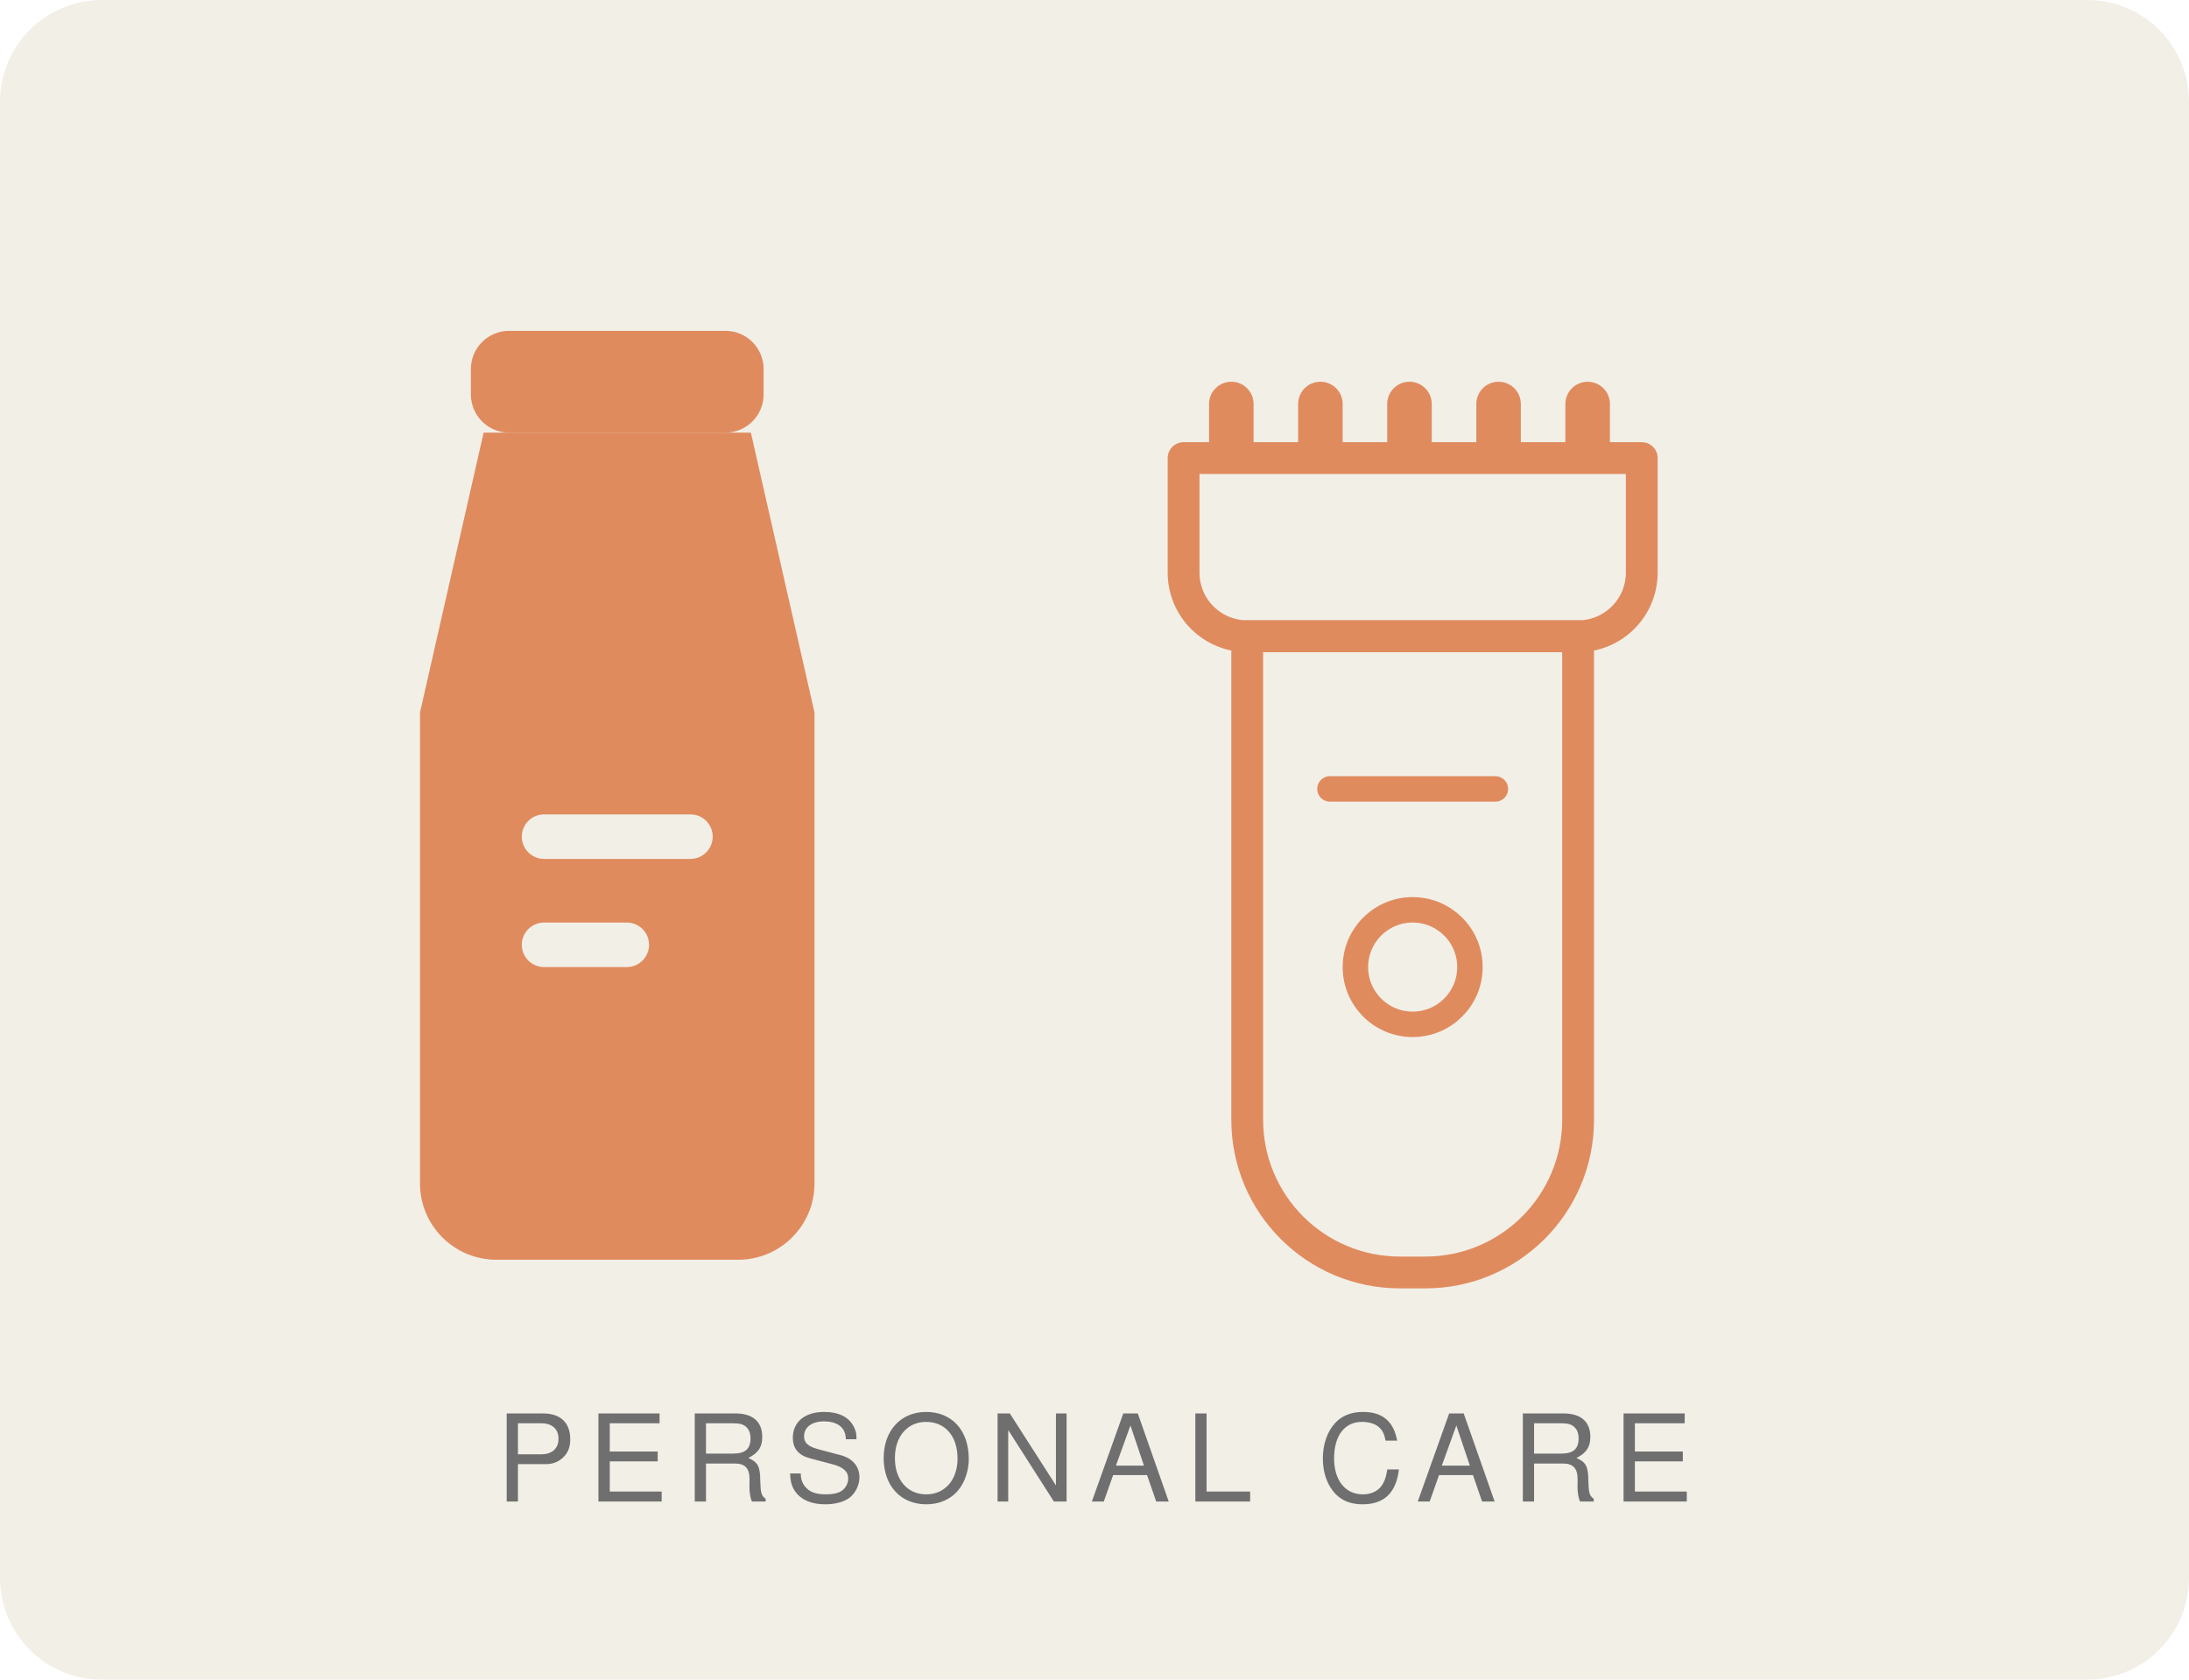
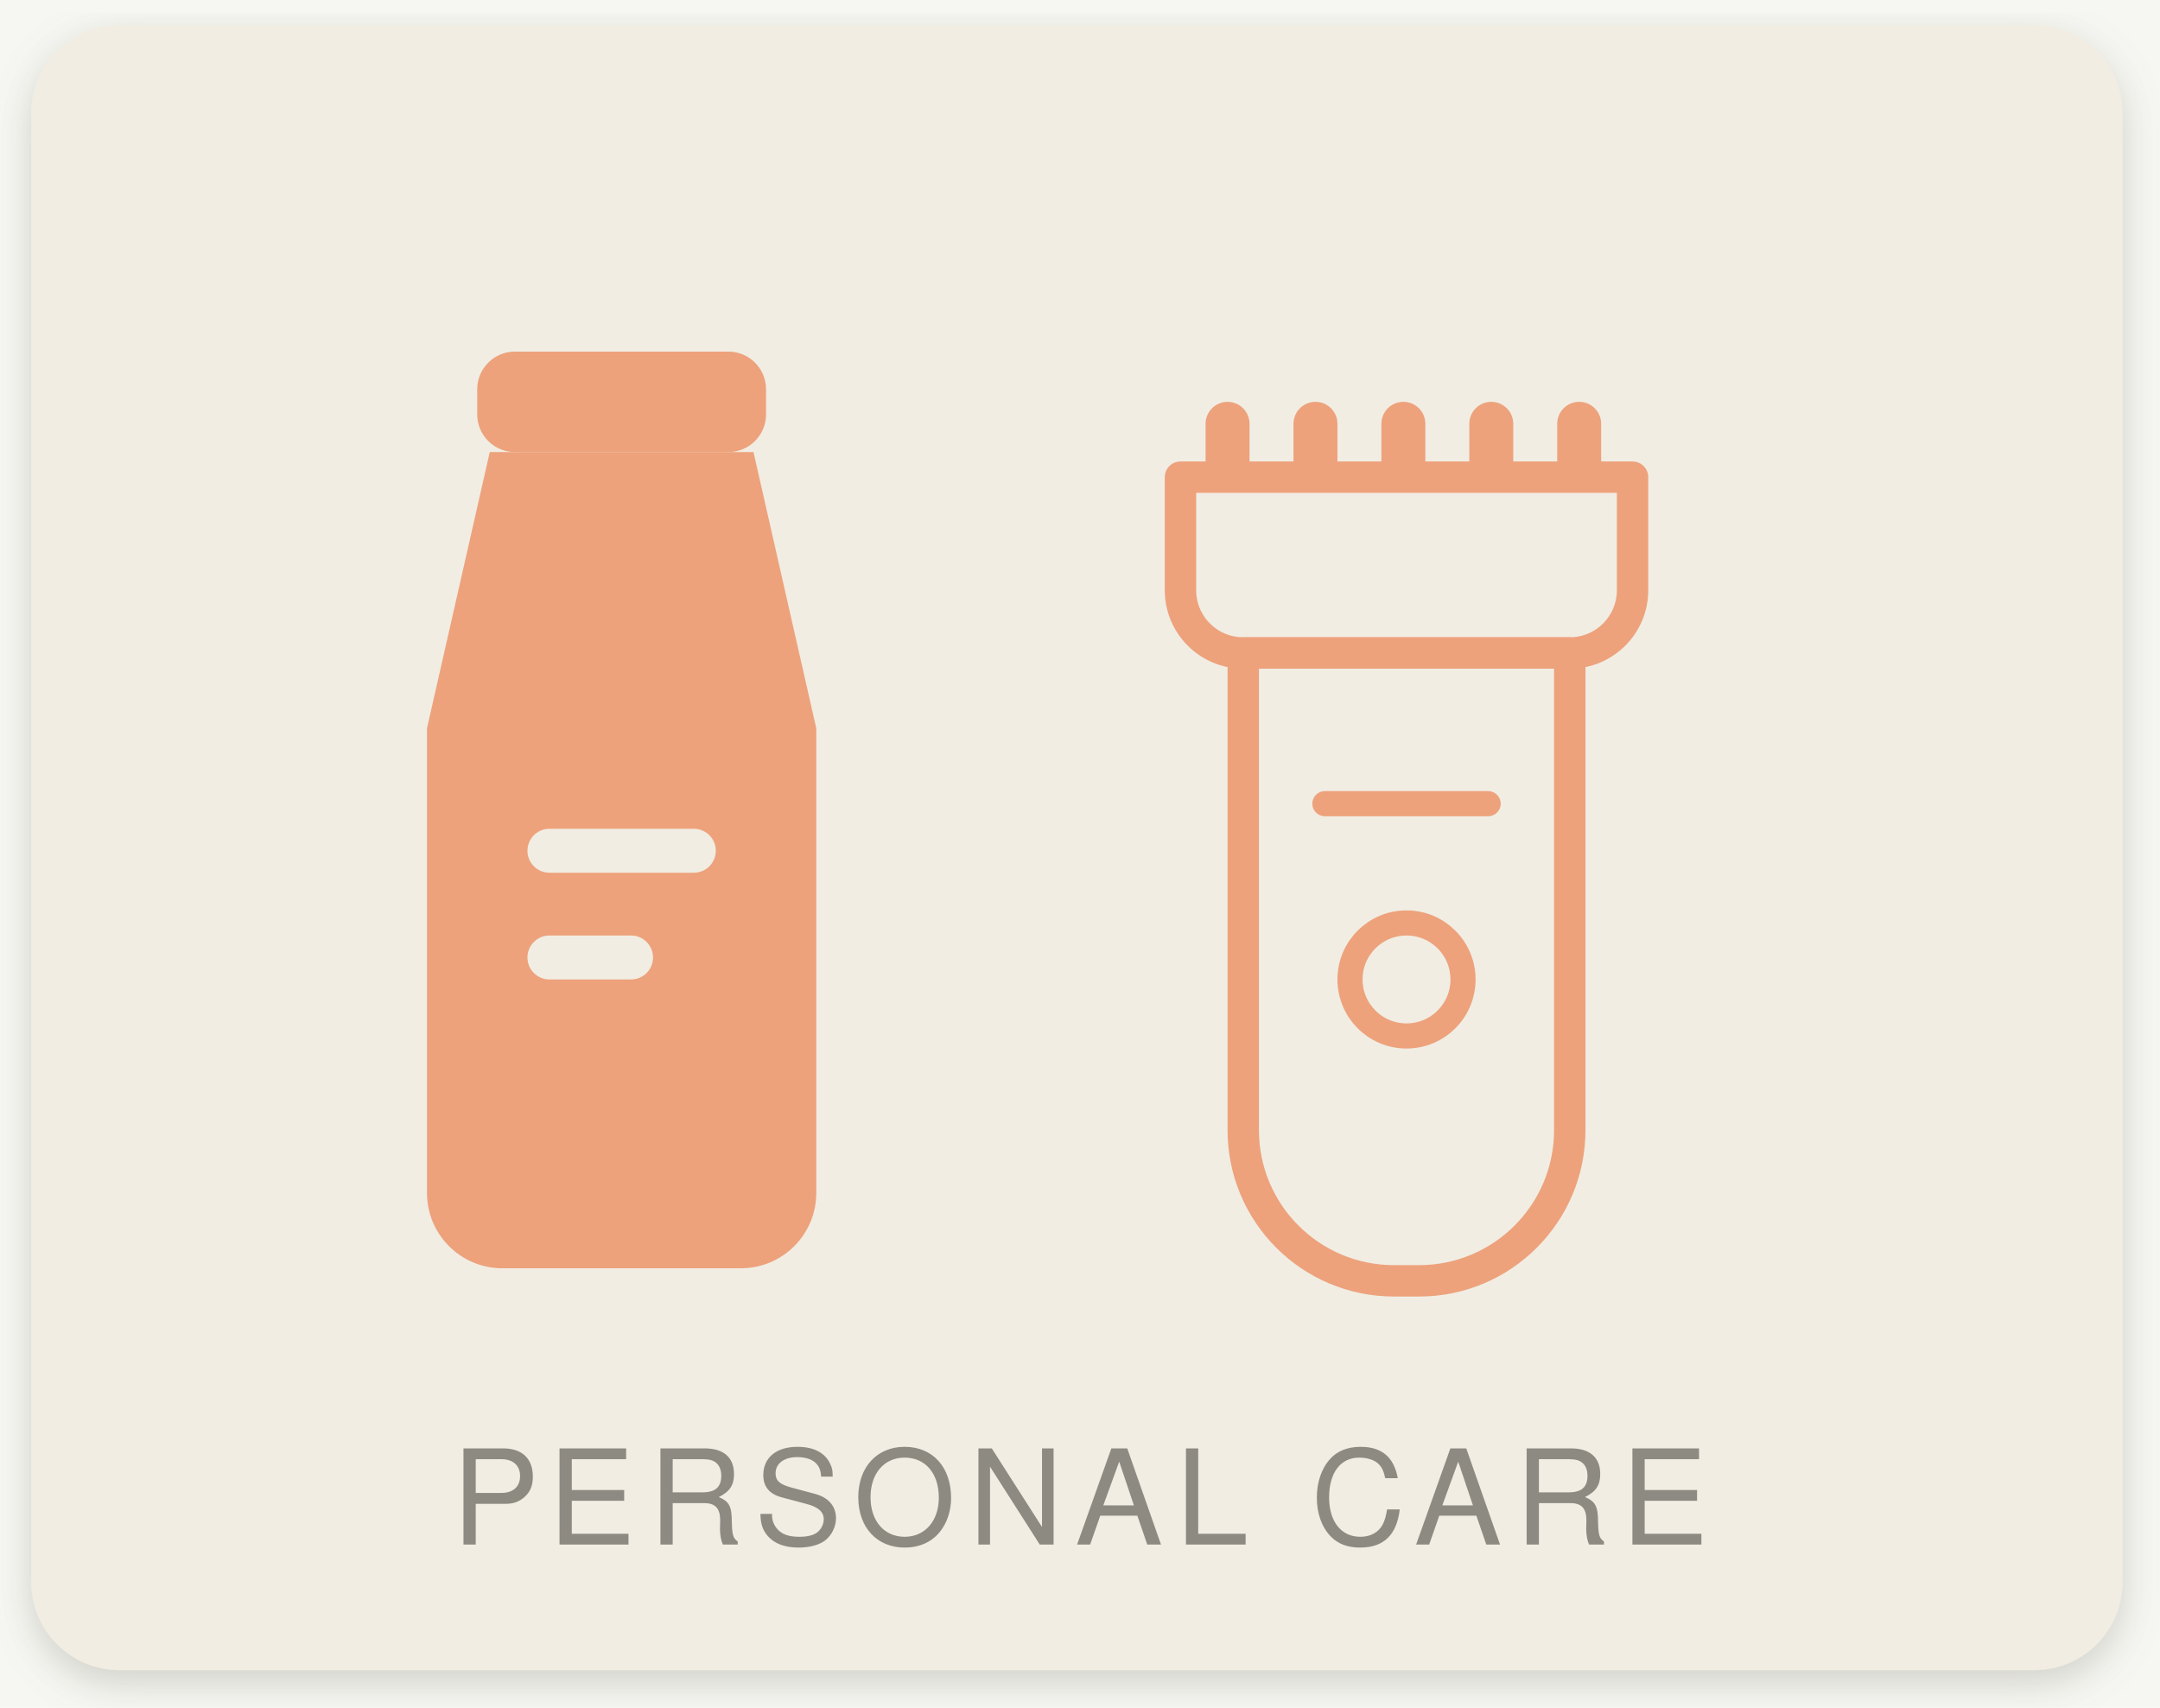
- <svg xmlns="http://www.w3.org/2000/svg" viewBox="0 0 344 264" width="344" height="264" role="img" aria-label="Personal Care">
-   <rect width="344" height="264" rx="16" fill="#f2efe7" />
-   <rect x="74" y="52" width="46" height="16" rx="6" fill="#e08b5e" />
-   <path d="M76 68 h42 l10 44 v74 a12 12 0 0 1 -12 12 h-38 a12 12 0 0 1 -12 -12 v-74 z" fill="#e08b5e" />
-   <g fill="#f2efe7">
-     <rect x="82" y="128" width="30" height="7" rx="3.5" />
-     <rect x="82" y="145" width="20" height="7" rx="3.5" />
+ <svg xmlns="http://www.w3.org/2000/svg" viewBox="0 0 344 272" width="344" height="272" role="img" aria-label="Personal Care">
+   <defs>
+     <filter id="tile-shadow" x="-10%" y="-10%" width="120%" height="120%">
+       <feDropShadow dx="0" dy="2" stdDeviation="3" flood-color="#8c8880" flood-opacity=".35" />
+     </filter>
+   </defs>
+   <rect width="344" height="272" fill="#f6f7f2" />
+   <rect x="5" y="4" width="333" height="262" rx="14" fill="#f1ede3" filter="url(#tile-shadow)" />
+   <rect x="76" y="56" width="46" height="16" rx="6" fill="#eda27c" />
+   <path d="M78 72 h42 l10 44 v74 a12 12 0 0 1 -12 12 h-38 a12 12 0 0 1 -12 -12 v-74 z" fill="#eda27c" />
+   <g fill="#f1ede3">
+     <rect x="84" y="132" width="30" height="7" rx="3.5" />
+     <rect x="84" y="149" width="20" height="7" rx="3.5" />
  </g>
-   <g fill="none" stroke="#e08b5e" stroke-width="5" stroke-linecap="round" stroke-linejoin="round">
-     <path d="M186 72 h72 v18 a10 10 0 0 1 -10 10 h-52 a10 10 0 0 1 -10 -10 z" />
-     <path d="M196 100 h52 v76 a24 24 0 0 1 -24 24 h-4 a24 24 0 0 1 -24 -24 z" />
-     <path d="M209 124 h26" stroke-width="4" />
-     <circle cx="222" cy="152" r="9" stroke-width="4" />
+   <g fill="none" stroke="#eda27c" stroke-width="5" stroke-linecap="round" stroke-linejoin="round">
+     <path d="M188 76 h72 v18 a10 10 0 0 1 -10 10 h-52 a10 10 0 0 1 -10 -10 z" />
+     <path d="M198 104 h52 v76 a24 24 0 0 1 -24 24 h-4 a24 24 0 0 1 -24 -24 z" />
+     <path d="M211 128 h26" stroke-width="4" />
+     <circle cx="224" cy="156" r="9" stroke-width="4" />
  </g>
-   <g fill="#e08b5e">
-     <rect x="190" y="60" width="7" height="14" rx="3.5" />
-     <rect x="204" y="60" width="7" height="14" rx="3.5" />
-     <rect x="218" y="60" width="7" height="14" rx="3.5" />
-     <rect x="232" y="60" width="7" height="14" rx="3.5" />
-     <rect x="246" y="60" width="7" height="14" rx="3.5" />
+   <g fill="#eda27c">
+     <rect x="192" y="64" width="7" height="14" rx="3.5" />
+     <rect x="206" y="64" width="7" height="14" rx="3.5" />
+     <rect x="220" y="64" width="7" height="14" rx="3.5" />
+     <rect x="234" y="64" width="7" height="14" rx="3.5" />
+     <rect x="248" y="64" width="7" height="14" rx="3.5" />
  </g>
-   <text x="172" y="236" text-anchor="middle" font-family="Helvetica Neue,Helvetica,Arial,sans-serif" font-size="19" letter-spacing="2.4" fill="#6f6f6f">PERSONAL CARE</text>
+   <text x="172" y="246" text-anchor="middle" font-family="Helvetica Neue,Helvetica,Arial,sans-serif" font-size="21" letter-spacing="2" fill="#8d8a82">PERSONAL CARE</text>
</svg>
